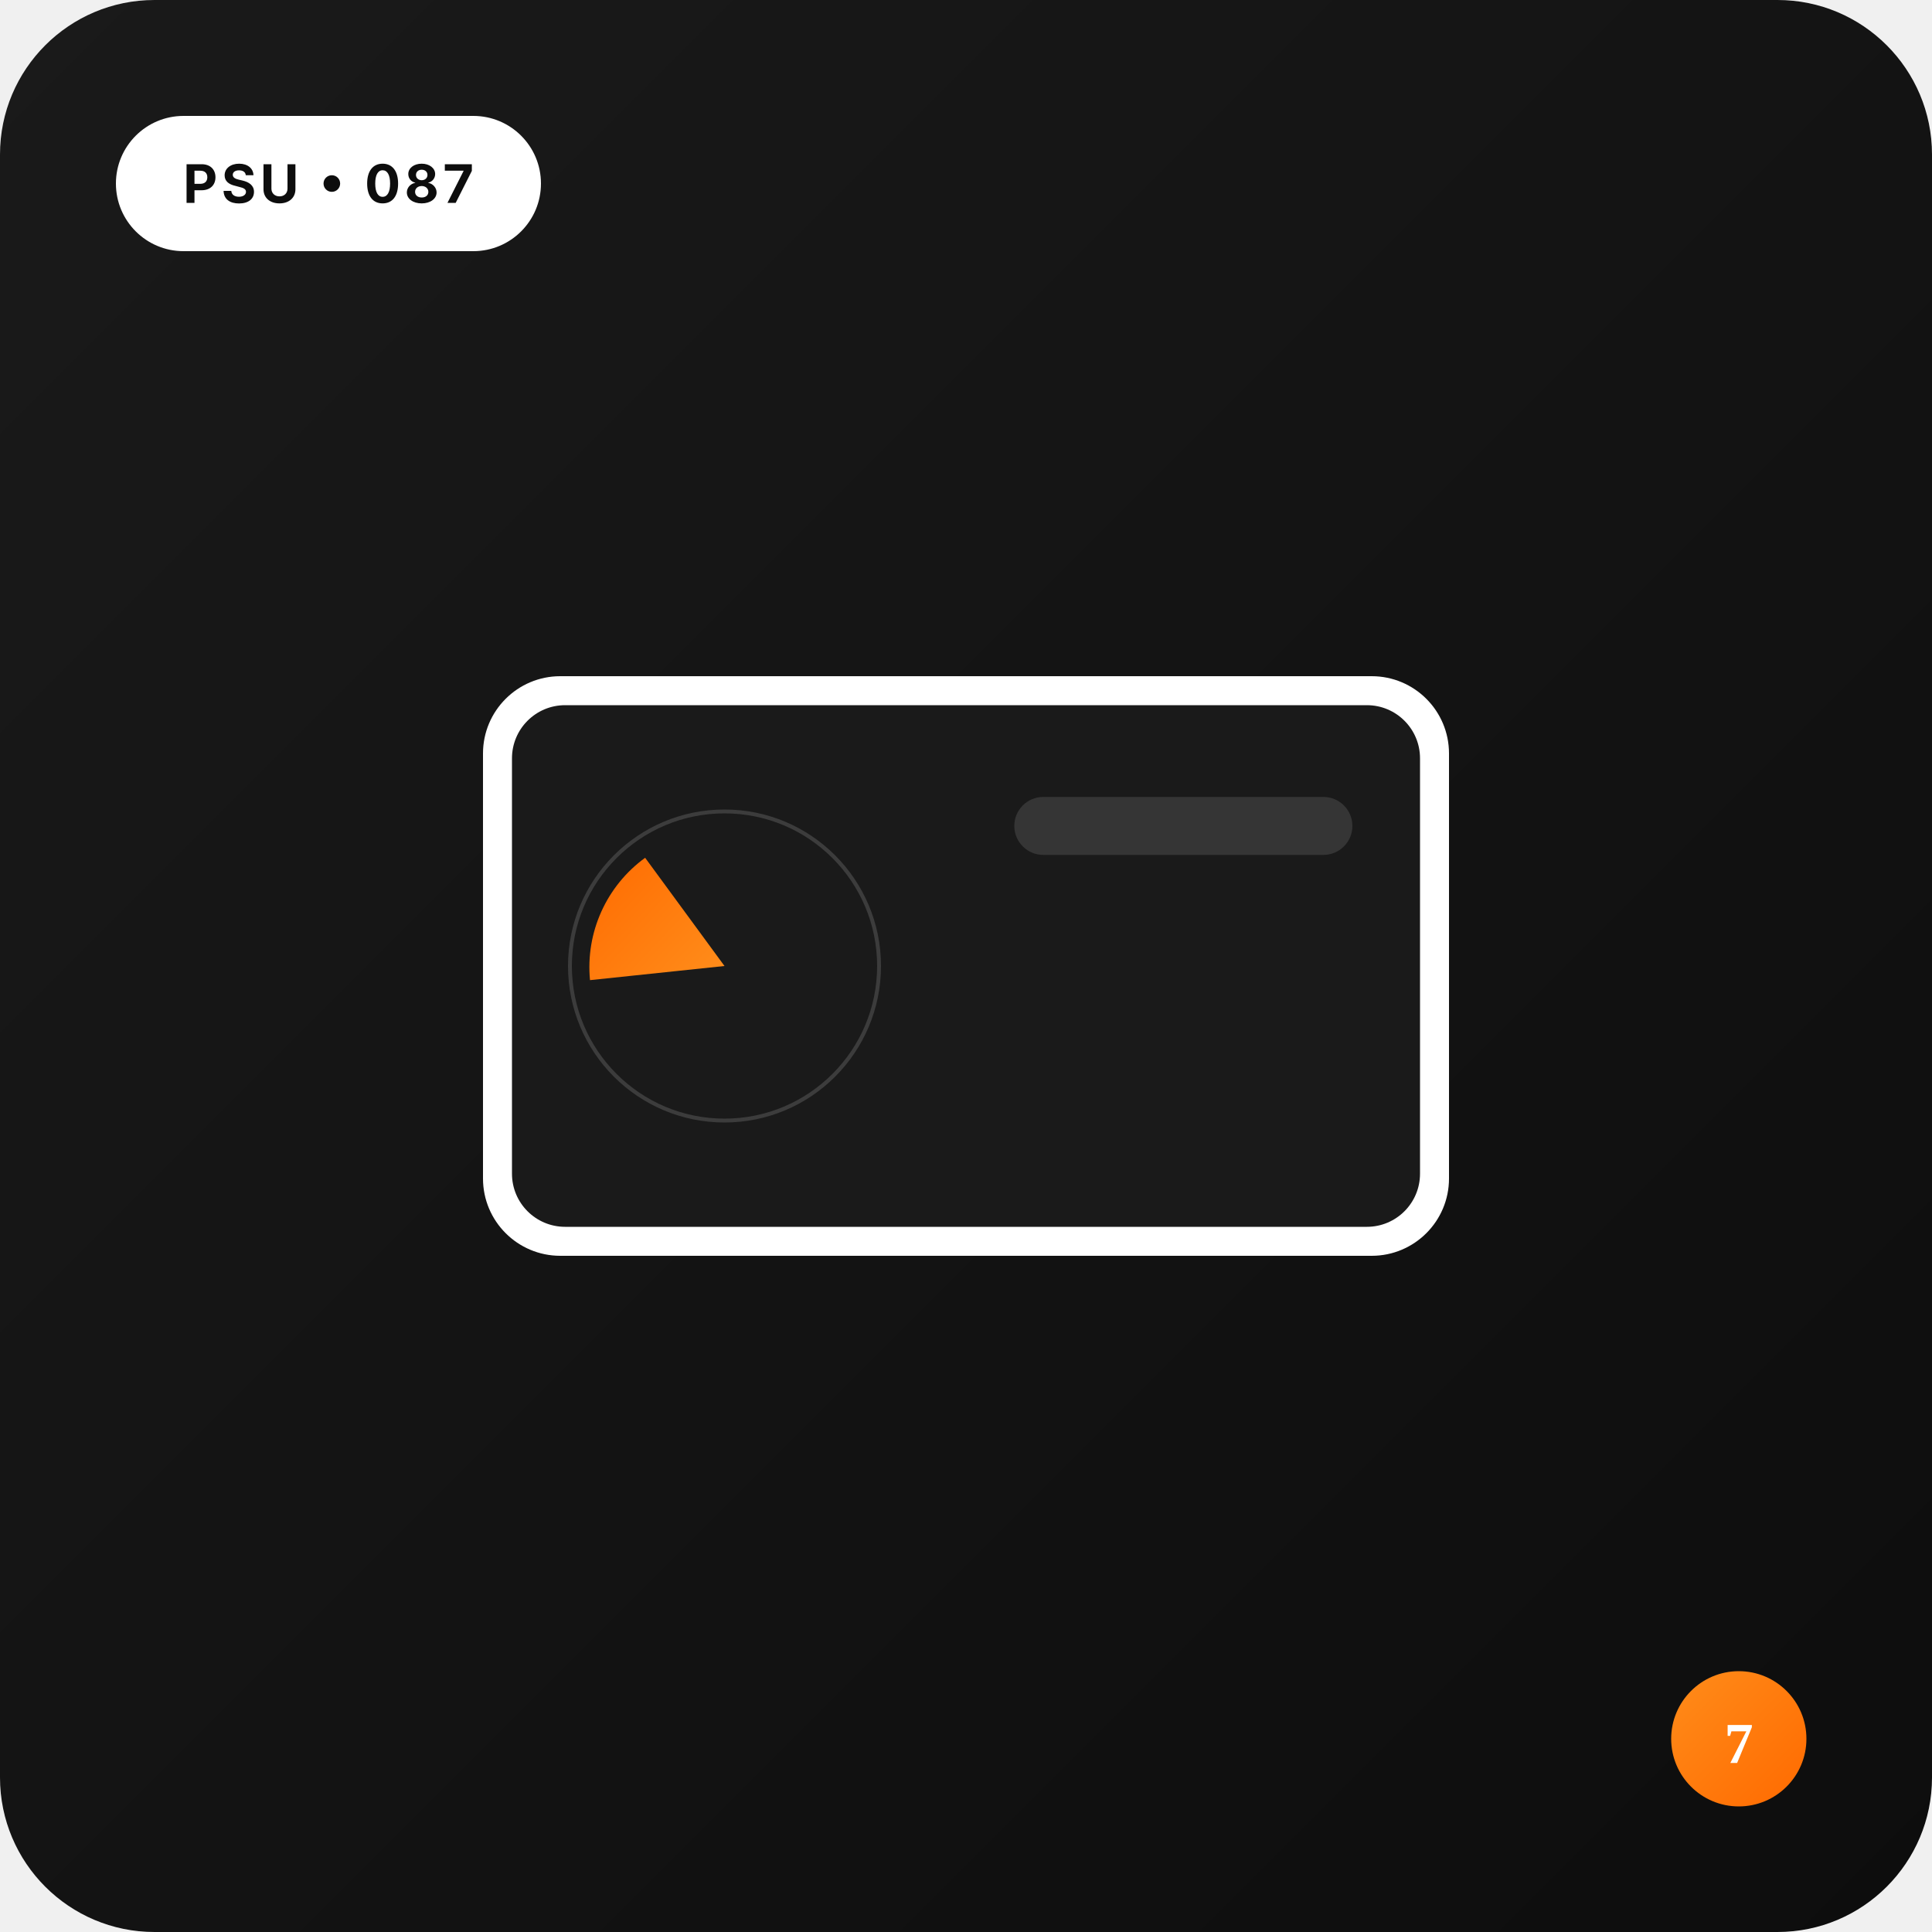
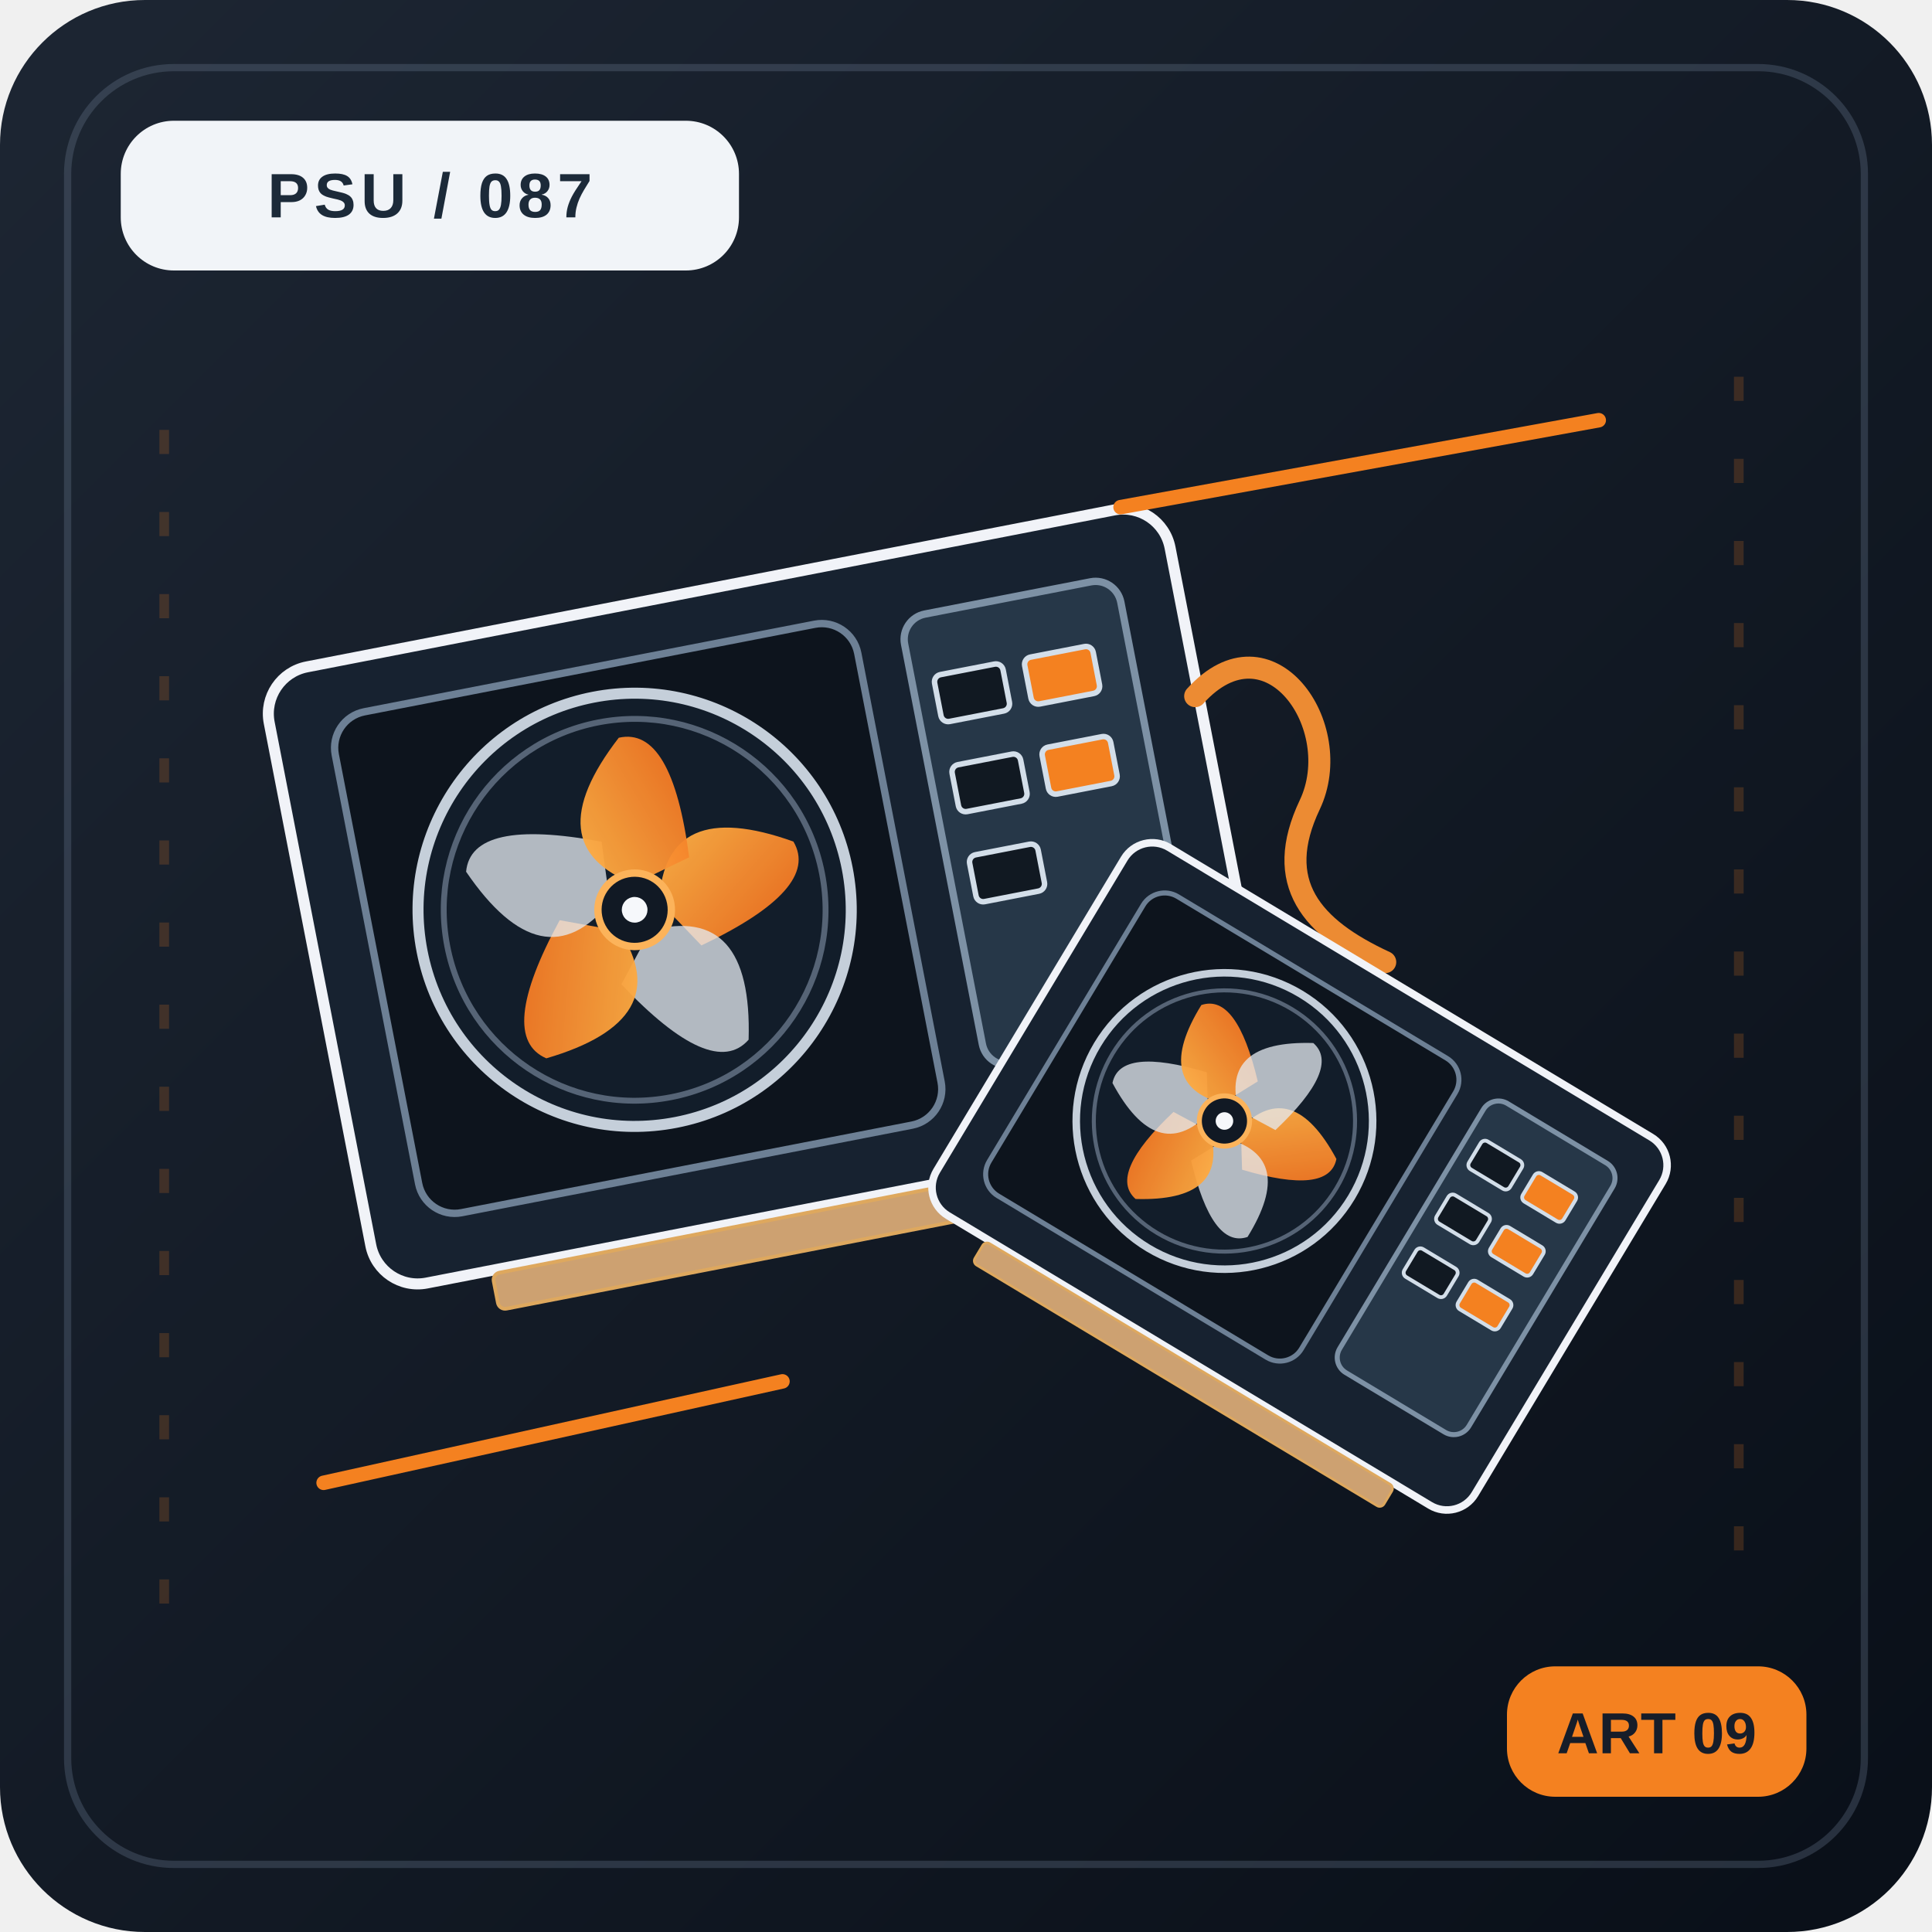
- <svg xmlns="http://www.w3.org/2000/svg" width="400" height="400" viewBox="0 0 400 400">
+ <svg xmlns="http://www.w3.org/2000/svg" width="400" height="400" viewBox="0 0 400 400" role="img" aria-label="Power supply — design 087" data-creator="Jelvan Elements">
  <defs>
-     <linearGradient id="og" x1="0%" y1="0%" x2="100%" y2="100%">
-       <stop offset="0%" stop-color="#FF8C1A" />
-       <stop offset="100%" stop-color="#FF6A00" />
+     <linearGradient id="accent" x1="0" y1="0" x2="1" y2="1">
+       <stop stop-color="#FFB447" />
+       <stop offset="1" stop-color="#F16A1B" />
    </linearGradient>
-     <linearGradient id="bg" x1="0%" y1="0%" x2="100%" y2="100%">
-       <stop offset="0%" stop-color="#1A1A1A" />
-       <stop offset="100%" stop-color="#0D0D0D" />
+     <linearGradient id="back" x1="0" y1="0" x2="1" y2="1">
+       <stop stop-color="#1D2633" />
+       <stop offset="1" stop-color="#090F18" />
    </linearGradient>
-     <filter id="shadow" x="-20%" y="-20%" width="140%" height="140%">
-       <feDropShadow dx="0" dy="8" stdDeviation="12" flood-color="#000" flood-opacity="0.35" />
-     </filter>
  </defs>
-   <rect width="400" height="400" rx="32" fill="url(#bg)" />
-   <rect x="100" y="140" width="200" height="120" rx="16" fill="#FFFFFF" />
-   <rect x="106" y="146" width="188" height="108" rx="11" fill="#1A1A1A" />
-   <circle cx="150" cy="200" r="32" fill="none" stroke="#FFFFFF" stroke-width="0.8" opacity="0.15" />
-   <g transform="rotate(174 150 200)">
-     <path d="M150 200 L178 200 A28 28 0 0 1 164 224 Z" fill="url(#og)" />
+   <rect width="400" height="400" rx="30" fill="url(#back)" />
+   <rect x="14" y="14" width="372" height="372" rx="22" fill="none" stroke="#6F8197" stroke-opacity=".3" stroke-width="1.5" />
+   <path d="M34 332V80M360 78v250" stroke="#F48120" stroke-opacity=".19" stroke-width="2" stroke-dasharray="5 12" />
+   <g transform="translate(159 183) rotate(-11) scale(0.76)">
+     <rect x="-125" y="-82" width="250" height="171" rx="13" fill="#172230" stroke="#F1F3F8" stroke-width="3" />
+     <rect x="-109" y="-67" width="145" height="139" rx="10" fill="#0D141D" stroke="#6D8095" stroke-width="2" />
+     <circle cx="-37" cy="0" r="59" fill="#121D2A" stroke="#C5CFDA" stroke-width="3" />
+     <circle cx="-37" cy="0" r="52" fill="none" stroke="#566476" stroke-width="1.6" />
+     <path d="M-30 -1 Q-23 -29 9 -10 Q14 4 -21 13Z" transform="rotate(0 -37 0)" fill="url(#accent)" opacity=".95" />
+     <path d="M-30 -1 Q-23 -29 9 -10 Q14 4 -21 13Z" transform="rotate(72 -37 0)" fill="#E5EAF1" opacity=".76" />
+     <path d="M-30 -1 Q-23 -29 9 -10 Q14 4 -21 13Z" transform="rotate(144 -37 0)" fill="url(#accent)" opacity=".95" />
+     <path d="M-30 -1 Q-23 -29 9 -10 Q14 4 -21 13Z" transform="rotate(216 -37 0)" fill="#E5EAF1" opacity=".76" />
+     <path d="M-30 -1 Q-23 -29 9 -10 Q14 4 -21 13Z" transform="rotate(288 -37 0)" fill="url(#accent)" opacity=".95" />
+     <circle cx="-37" cy="0" r="10" fill="#111924" stroke="#FCB35A" stroke-width="2" />
+     <circle cx="-37" cy="0" r="3" fill="#F6F8FB" stroke="#F6F8FB" stroke-width="1" />
+     <rect x="49" y="-64" width="60" height="125" rx="7" fill="#263748" stroke="#7D91A5" stroke-width="2" />
+     <rect x="55" y="-47" width="19" height="13" rx="2" fill="#111922" stroke="#D3DEE9" stroke-width="1.5" />
+     <rect x="80" y="-47" width="19" height="13" rx="2" fill="#F48120" stroke="#D3DEE9" stroke-width="1.5" />
+     <rect x="55" y="-22" width="19" height="13" rx="2" fill="#111922" stroke="#D3DEE9" stroke-width="1.5" />
+     <rect x="80" y="-22" width="19" height="13" rx="2" fill="#F48120" stroke="#D3DEE9" stroke-width="1.5" />
+     <rect x="55" y="3" width="19" height="13" rx="2" fill="#111922" stroke="#D3DEE9" stroke-width="1.5" />
+     <rect x="-94" y="90" width="190" height="10" rx="2" fill="#CDA171" stroke="#DEA85E" stroke-width="1" />
+     <path d="M124 -28c24 -18 39 16 25 35s-6 33 12 46" fill="none" stroke="#EC8B33" stroke-width="6" stroke-linejoin="round" stroke-linecap="round" />
  </g>
-   <rect x="210" y="165" width="70" height="12" rx="6" fill="#FFFFFF" opacity="0.12" />
-   <g>
-     <rect x="24" y="24" width="88" height="28" rx="14" fill="#FFFFFF" />
-     <text x="68" y="42" text-anchor="middle" font-family="Inter, Helvetica, sans-serif" font-size="11" font-weight="700" fill="#0D0D0D" letter-spacing="0.8">PSU • 087</text>
+   <g transform="translate(270 242) rotate(31) scale(0.52)">
+     <rect x="-125" y="-82" width="250" height="171" rx="13" fill="#172230" stroke="#F1F3F8" stroke-width="3" />
+     <rect x="-109" y="-67" width="145" height="139" rx="10" fill="#0D141D" stroke="#6D8095" stroke-width="2" />
+     <circle cx="-37" cy="0" r="59" fill="#121D2A" stroke="#C5CFDA" stroke-width="3" />
+     <circle cx="-37" cy="0" r="52" fill="none" stroke="#566476" stroke-width="1.6" />
+     <path d="M-30 -1 Q-23 -29 9 -10 Q14 4 -21 13Z" transform="rotate(0 -37 0)" fill="url(#accent)" opacity=".95" />
+     <path d="M-30 -1 Q-23 -29 9 -10 Q14 4 -21 13Z" transform="rotate(60 -37 0)" fill="#E5EAF1" opacity=".76" />
+     <path d="M-30 -1 Q-23 -29 9 -10 Q14 4 -21 13Z" transform="rotate(120 -37 0)" fill="url(#accent)" opacity=".95" />
+     <path d="M-30 -1 Q-23 -29 9 -10 Q14 4 -21 13Z" transform="rotate(180 -37 0)" fill="#E5EAF1" opacity=".76" />
+     <path d="M-30 -1 Q-23 -29 9 -10 Q14 4 -21 13Z" transform="rotate(240 -37 0)" fill="url(#accent)" opacity=".95" />
+     <path d="M-30 -1 Q-23 -29 9 -10 Q14 4 -21 13Z" transform="rotate(300 -37 0)" fill="#E5EAF1" opacity=".76" />
+     <circle cx="-37" cy="0" r="10" fill="#111924" stroke="#FCB35A" stroke-width="2" />
+     <circle cx="-37" cy="0" r="3" fill="#F6F8FB" stroke="#F6F8FB" stroke-width="1" />
+     <rect x="49" y="-64" width="60" height="125" rx="7" fill="#263748" stroke="#7D91A5" stroke-width="2" />
+     <rect x="55" y="-47" width="19" height="13" rx="2" fill="#111922" stroke="#D3DEE9" stroke-width="1.5" />
+     <rect x="80" y="-47" width="19" height="13" rx="2" fill="#F48120" stroke="#D3DEE9" stroke-width="1.5" />
+     <rect x="55" y="-22" width="19" height="13" rx="2" fill="#111922" stroke="#D3DEE9" stroke-width="1.5" />
+     <rect x="80" y="-22" width="19" height="13" rx="2" fill="#F48120" stroke="#D3DEE9" stroke-width="1.5" />
+     <rect x="55" y="3" width="19" height="13" rx="2" fill="#111922" stroke="#D3DEE9" stroke-width="1.5" />
+     <rect x="80" y="3" width="19" height="13" rx="2" fill="#F48120" stroke="#D3DEE9" stroke-width="1.5" />
+     <rect x="-94" y="90" width="190" height="10" rx="2" fill="#CDA171" stroke="#DEA85E" stroke-width="1" />
  </g>
-   <circle cx="360" cy="360" r="14" fill="url(#og)" />
-   <text x="360" y="365" text-anchor="middle" font-size="12" fill="#FFFFFF" font-weight="800">7</text>
+   <path d="M67 307l95-21M232 105l99-18" fill="none" stroke="#F48120" stroke-width="3" stroke-linejoin="round" stroke-linecap="round" />
+   <rect x="25" y="25" width="128" height="31" rx="11" fill="#F1F4F8" />
+   <text x="89" y="45" text-anchor="middle" fill="#1C2A39" font-family="Arial, sans-serif" font-size="13" font-weight="700" letter-spacing="1">PSU / 087</text>
+   <rect x="312" y="345" width="62" height="27" rx="10" fill="#F48120" />
+   <text x="343" y="363" text-anchor="middle" fill="#161D29" font-family="Arial, sans-serif" font-size="12" font-weight="700">ART 09</text>
</svg>
